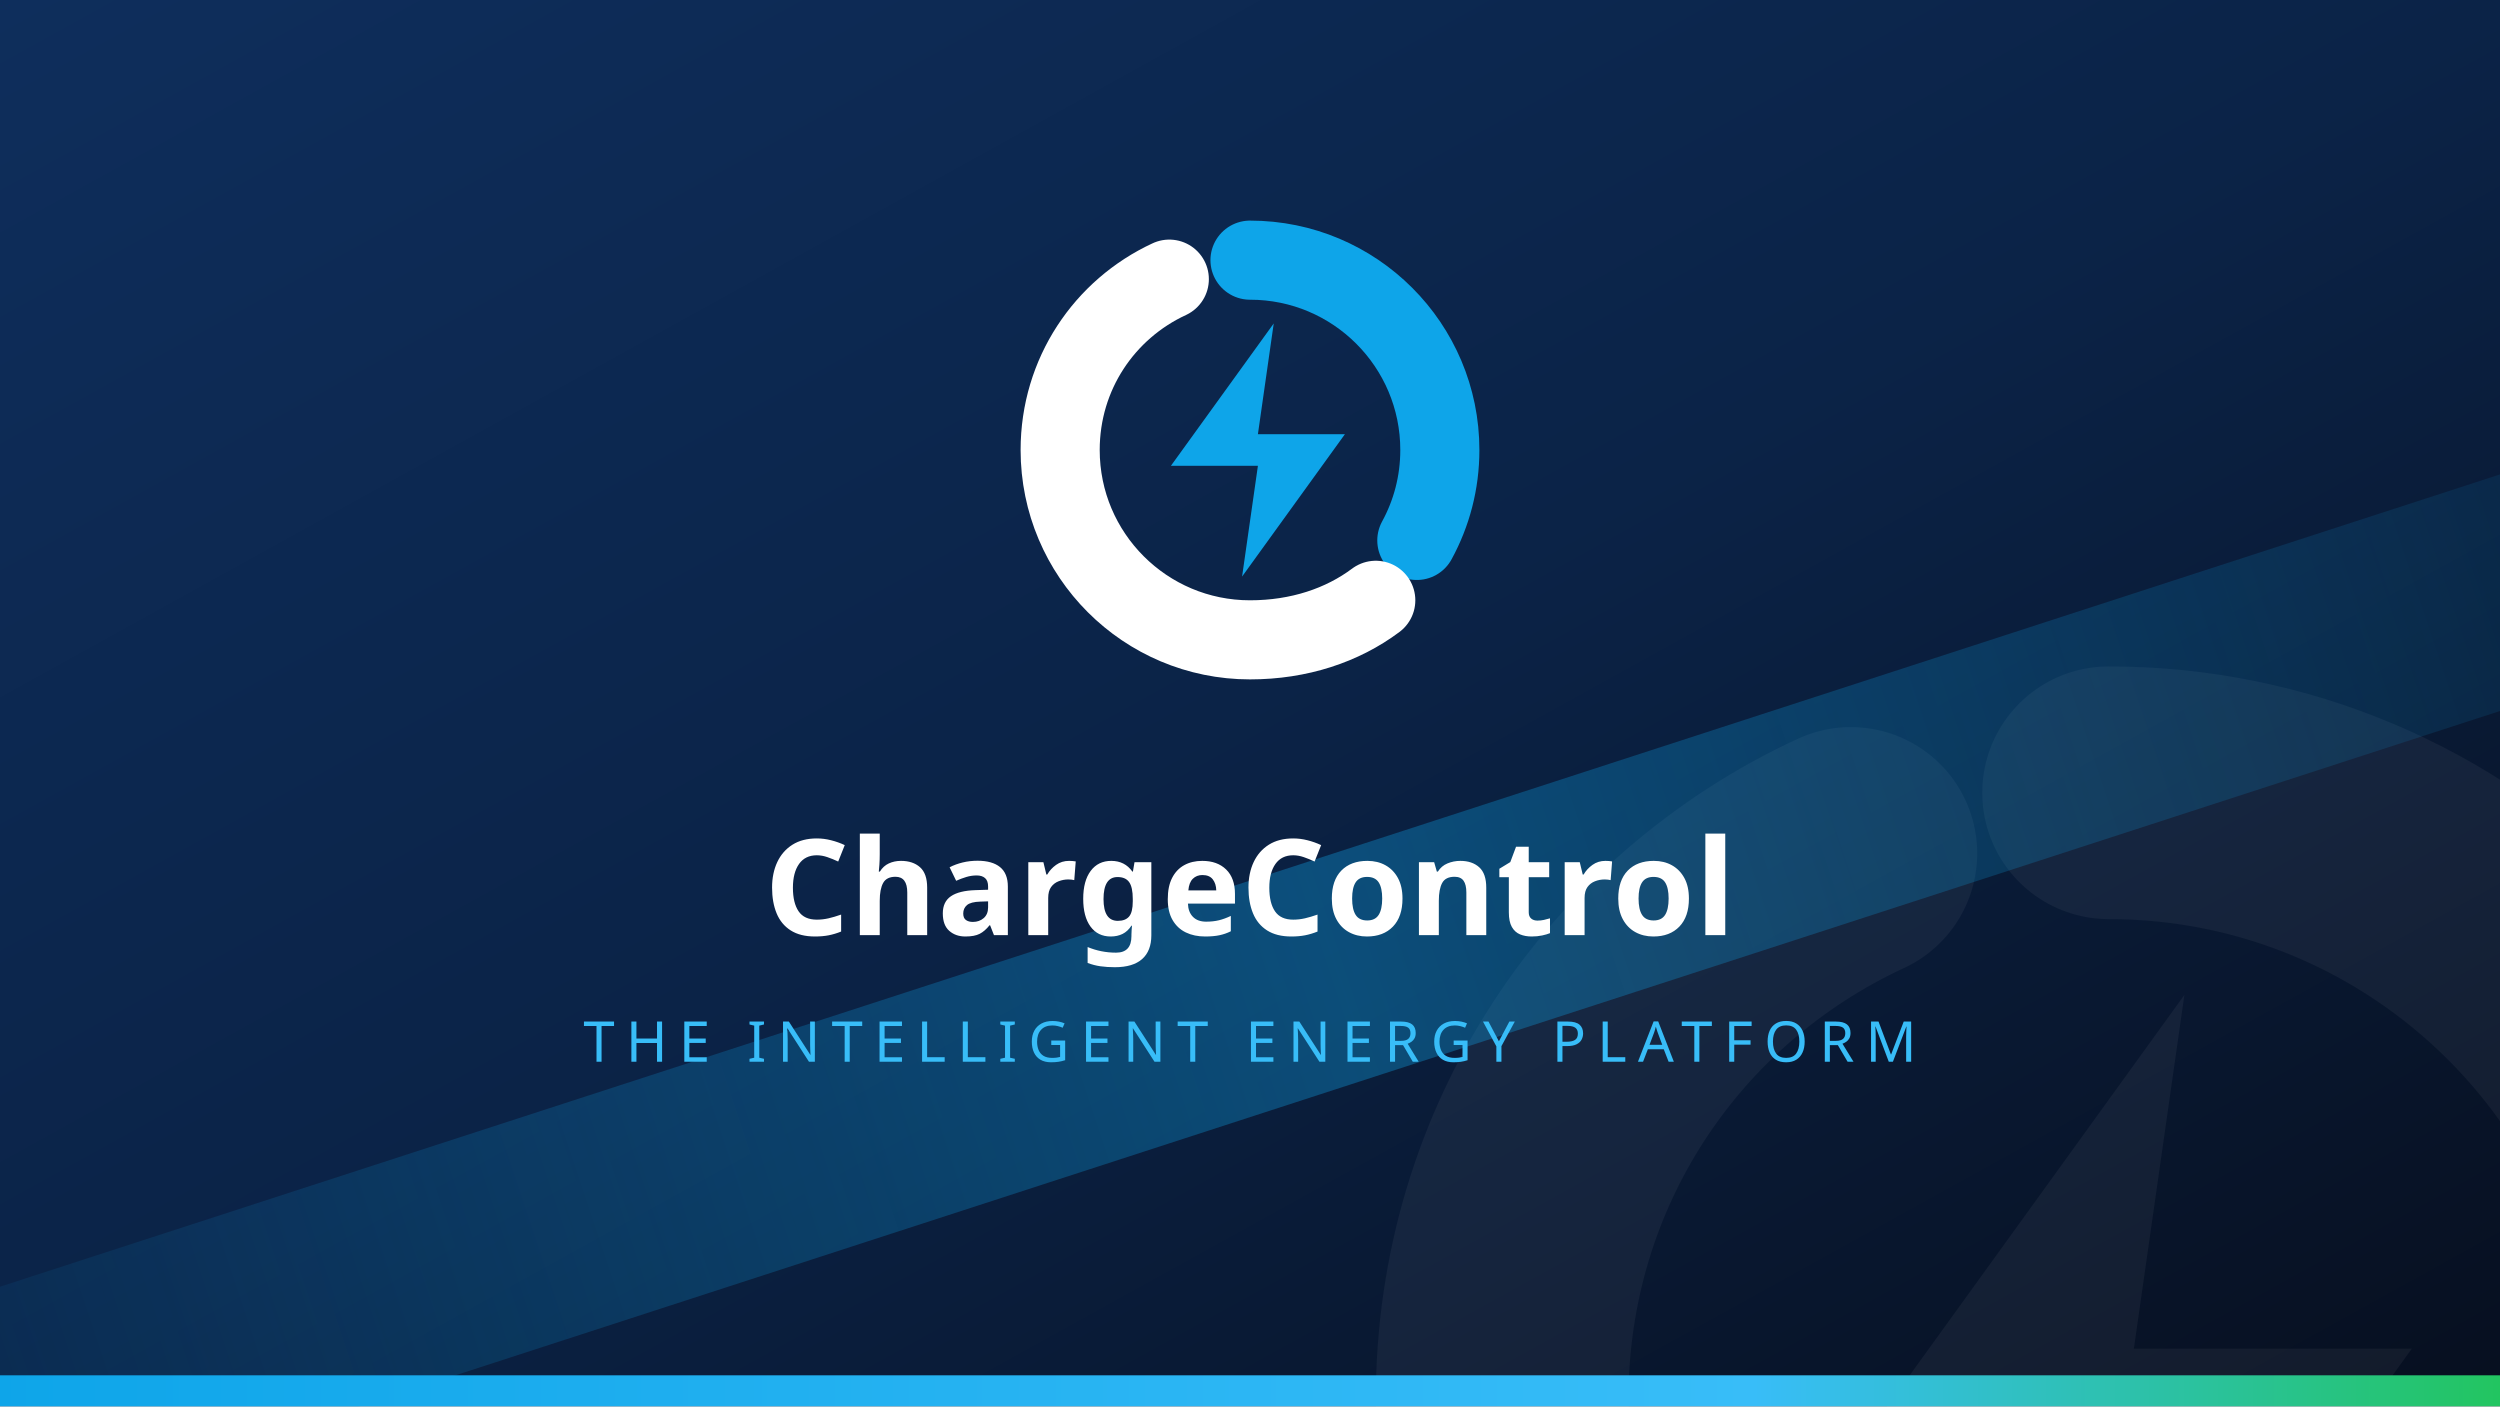
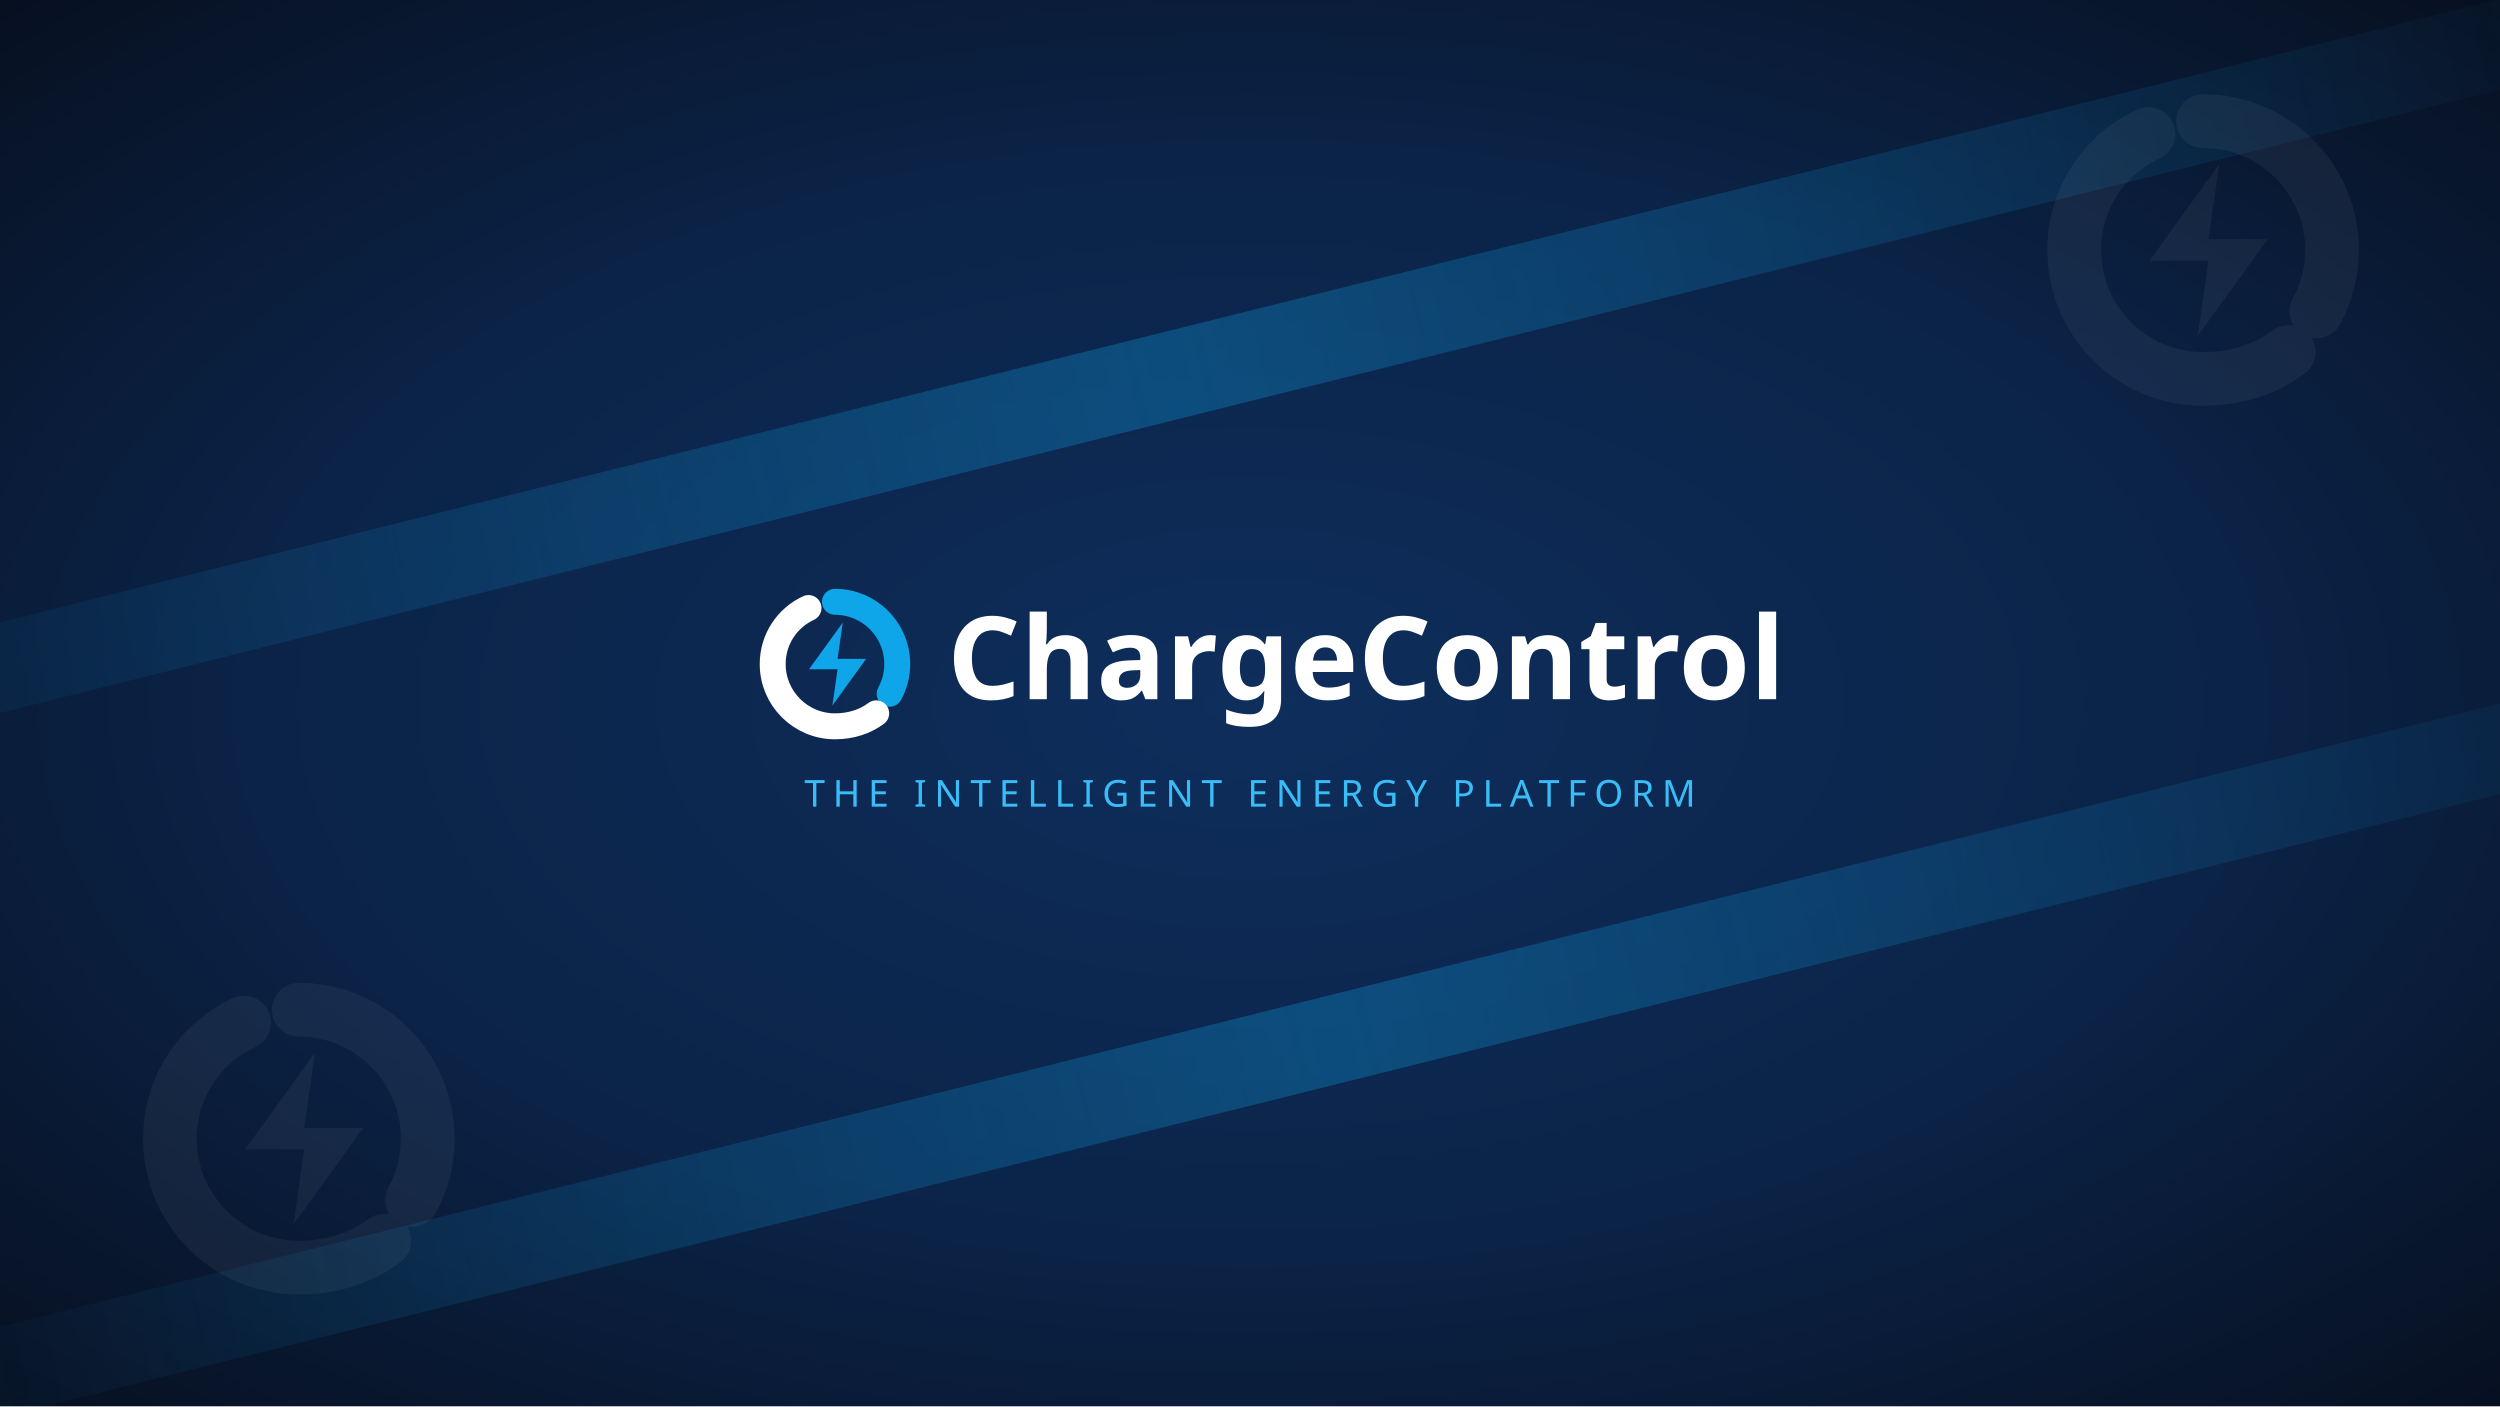
<svg xmlns="http://www.w3.org/2000/svg" viewBox="0 0 2560 1440" width="2560" height="1440">
  <defs>
-     <linearGradient id="bgNavy" x1="0%" y1="0%" x2="100%" y2="100%">
+     <radialGradient id="ybg" cx="50%" cy="50%" r="72%">
      <stop offset="0%" stop-color="#0E2E5C" />
-       <stop offset="50%" stop-color="#0B2347" />
+       <stop offset="55%" stop-color="#0B2347" />
      <stop offset="100%" stop-color="#070F1F" />
-     </linearGradient>
-     <linearGradient id="bgCyan" x1="0%" y1="0%" x2="100%" y2="100%">
-       <stop offset="0%" stop-color="#38BDF8" />
-       <stop offset="45%" stop-color="#0EA5E9" />
-       <stop offset="100%" stop-color="#0B2347" />
-     </linearGradient>
-     <linearGradient id="beam" x1="0%" y1="0%" x2="100%" y2="0%">
+     </radialGradient>
+     <linearGradient id="ybeam" x1="0%" y1="0%" x2="100%" y2="0%">
      <stop offset="0%" stop-color="#0EA5E9" stop-opacity="0" />
-       <stop offset="50%" stop-color="#0EA5E9" stop-opacity="0.35" />
+       <stop offset="50%" stop-color="#0EA5E9" stop-opacity="0.30" />
      <stop offset="100%" stop-color="#0EA5E9" stop-opacity="0" />
    </linearGradient>
-     <linearGradient id="bar" x1="0%" y1="0%" x2="100%" y2="0%">
-       <stop offset="0%" stop-color="#0EA5E9" />
-       <stop offset="70%" stop-color="#38BDF8" />
-       <stop offset="100%" stop-color="#22C55E" />
-     </linearGradient>
  </defs>
-   <rect width="2560" height="1440" fill="url(#bgNavy)" />
-   <g transform="translate(1331.2,604.8) scale(51.75)" opacity="0.05">
+   <rect width="2560" height="1440" fill="url(#ybg)" />
+   <g transform="rotate(-14 1280 720)">
+     <rect x="-300" y="330" width="3160" height="90" fill="url(#ybeam)" />
+   </g>
+   <g transform="rotate(-14 1280 720)">
+     <rect x="-300" y="1030" width="3160" height="90" fill="url(#ybeam)" />
+   </g>
+   <g transform="translate(130,990) scale(11)" opacity="0.05">
    <path d="M16 4C22.627 4 28 9.373 28 16C28 18.068 27.476 20.012 26.545 21.716" stroke="#FFFFFF" stroke-width="5" stroke-linecap="round" fill="none" />
    <path d="M23.95 25.5C21.84 27.08 19.1 28 16 28C9.373 28 4 22.627 4 16C4 11.2 6.8 7.1 10.9 5.2" stroke="#FFFFFF" stroke-width="5" stroke-linecap="round" fill="none" />
    <path d="M17.5 8L11 17h5.5l-1 7L22 15h-5.5l1-7z" fill="#FFFFFF" />
  </g>
-   <g transform="rotate(-18 1280 720)">
-     <rect x="-512" y="892.8" width="3584" height="230.4" fill="url(#beam)" />
+   <g transform="translate(2080,80) scale(11)" opacity="0.05">
+     <path d="M16 4C22.627 4 28 9.373 28 16C28 18.068 27.476 20.012 26.545 21.716" stroke="#FFFFFF" stroke-width="5" stroke-linecap="round" fill="none" />
+     <path d="M23.95 25.5C21.84 27.08 19.1 28 16 28C9.373 28 4 22.627 4 16C4 11.2 6.8 7.1 10.9 5.2" stroke="#FFFFFF" stroke-width="5" stroke-linecap="round" fill="none" />
+     <path d="M17.5 8L11 17h5.5l-1 7L22 15h-5.5l1-7z" fill="#FFFFFF" />
  </g>
-   <g transform="translate(1020.8,201.6) scale(16.2)">
+   <g transform="translate(770,595) scale(5.3125)">
    <path d="M16 4C22.627 4 28 9.373 28 16C28 18.068 27.476 20.012 26.545 21.716" stroke="#0EA5E9" stroke-width="5" stroke-linecap="round" fill="none" />
    <path d="M23.95 25.5C21.84 27.08 19.1 28 16 28C9.373 28 4 22.627 4 16C4 11.2 6.8 7.1 10.9 5.2" stroke="#FFFFFF" stroke-width="5" stroke-linecap="round" fill="none" />
    <path d="M17.5 8L11 17h5.5l-1 7L22 15h-5.5l1-7z" fill="#0EA5E9" />
  </g>
-   <text x="1280" y="957.6" text-anchor="middle" font-family="Outfit, sans-serif" font-weight="700" font-size="136.8" fill="#FFFFFF">ChargeControl</text>
-   <text x="1280" y="1087.2" text-anchor="middle" font-family="Outfit, sans-serif" font-weight="500" font-size="57.6" letter-spacing="11.52" fill="#38BDF8">THE INTELLIGENT ENERGY PLATFORM</text>
-   <rect y="1408.32" width="2560" height="31.68" fill="url(#bar)" />
+   <text x="970" y="716" font-family="Outfit, sans-serif" font-weight="700" font-size="118" fill="#FFFFFF">ChargeControl</text>
+   <text x="1280" y="826" font-family="Outfit, sans-serif" font-weight="500" font-size="38" letter-spacing="8" text-anchor="middle" fill="#38BDF8">THE INTELLIGENT ENERGY PLATFORM</text>
</svg>
